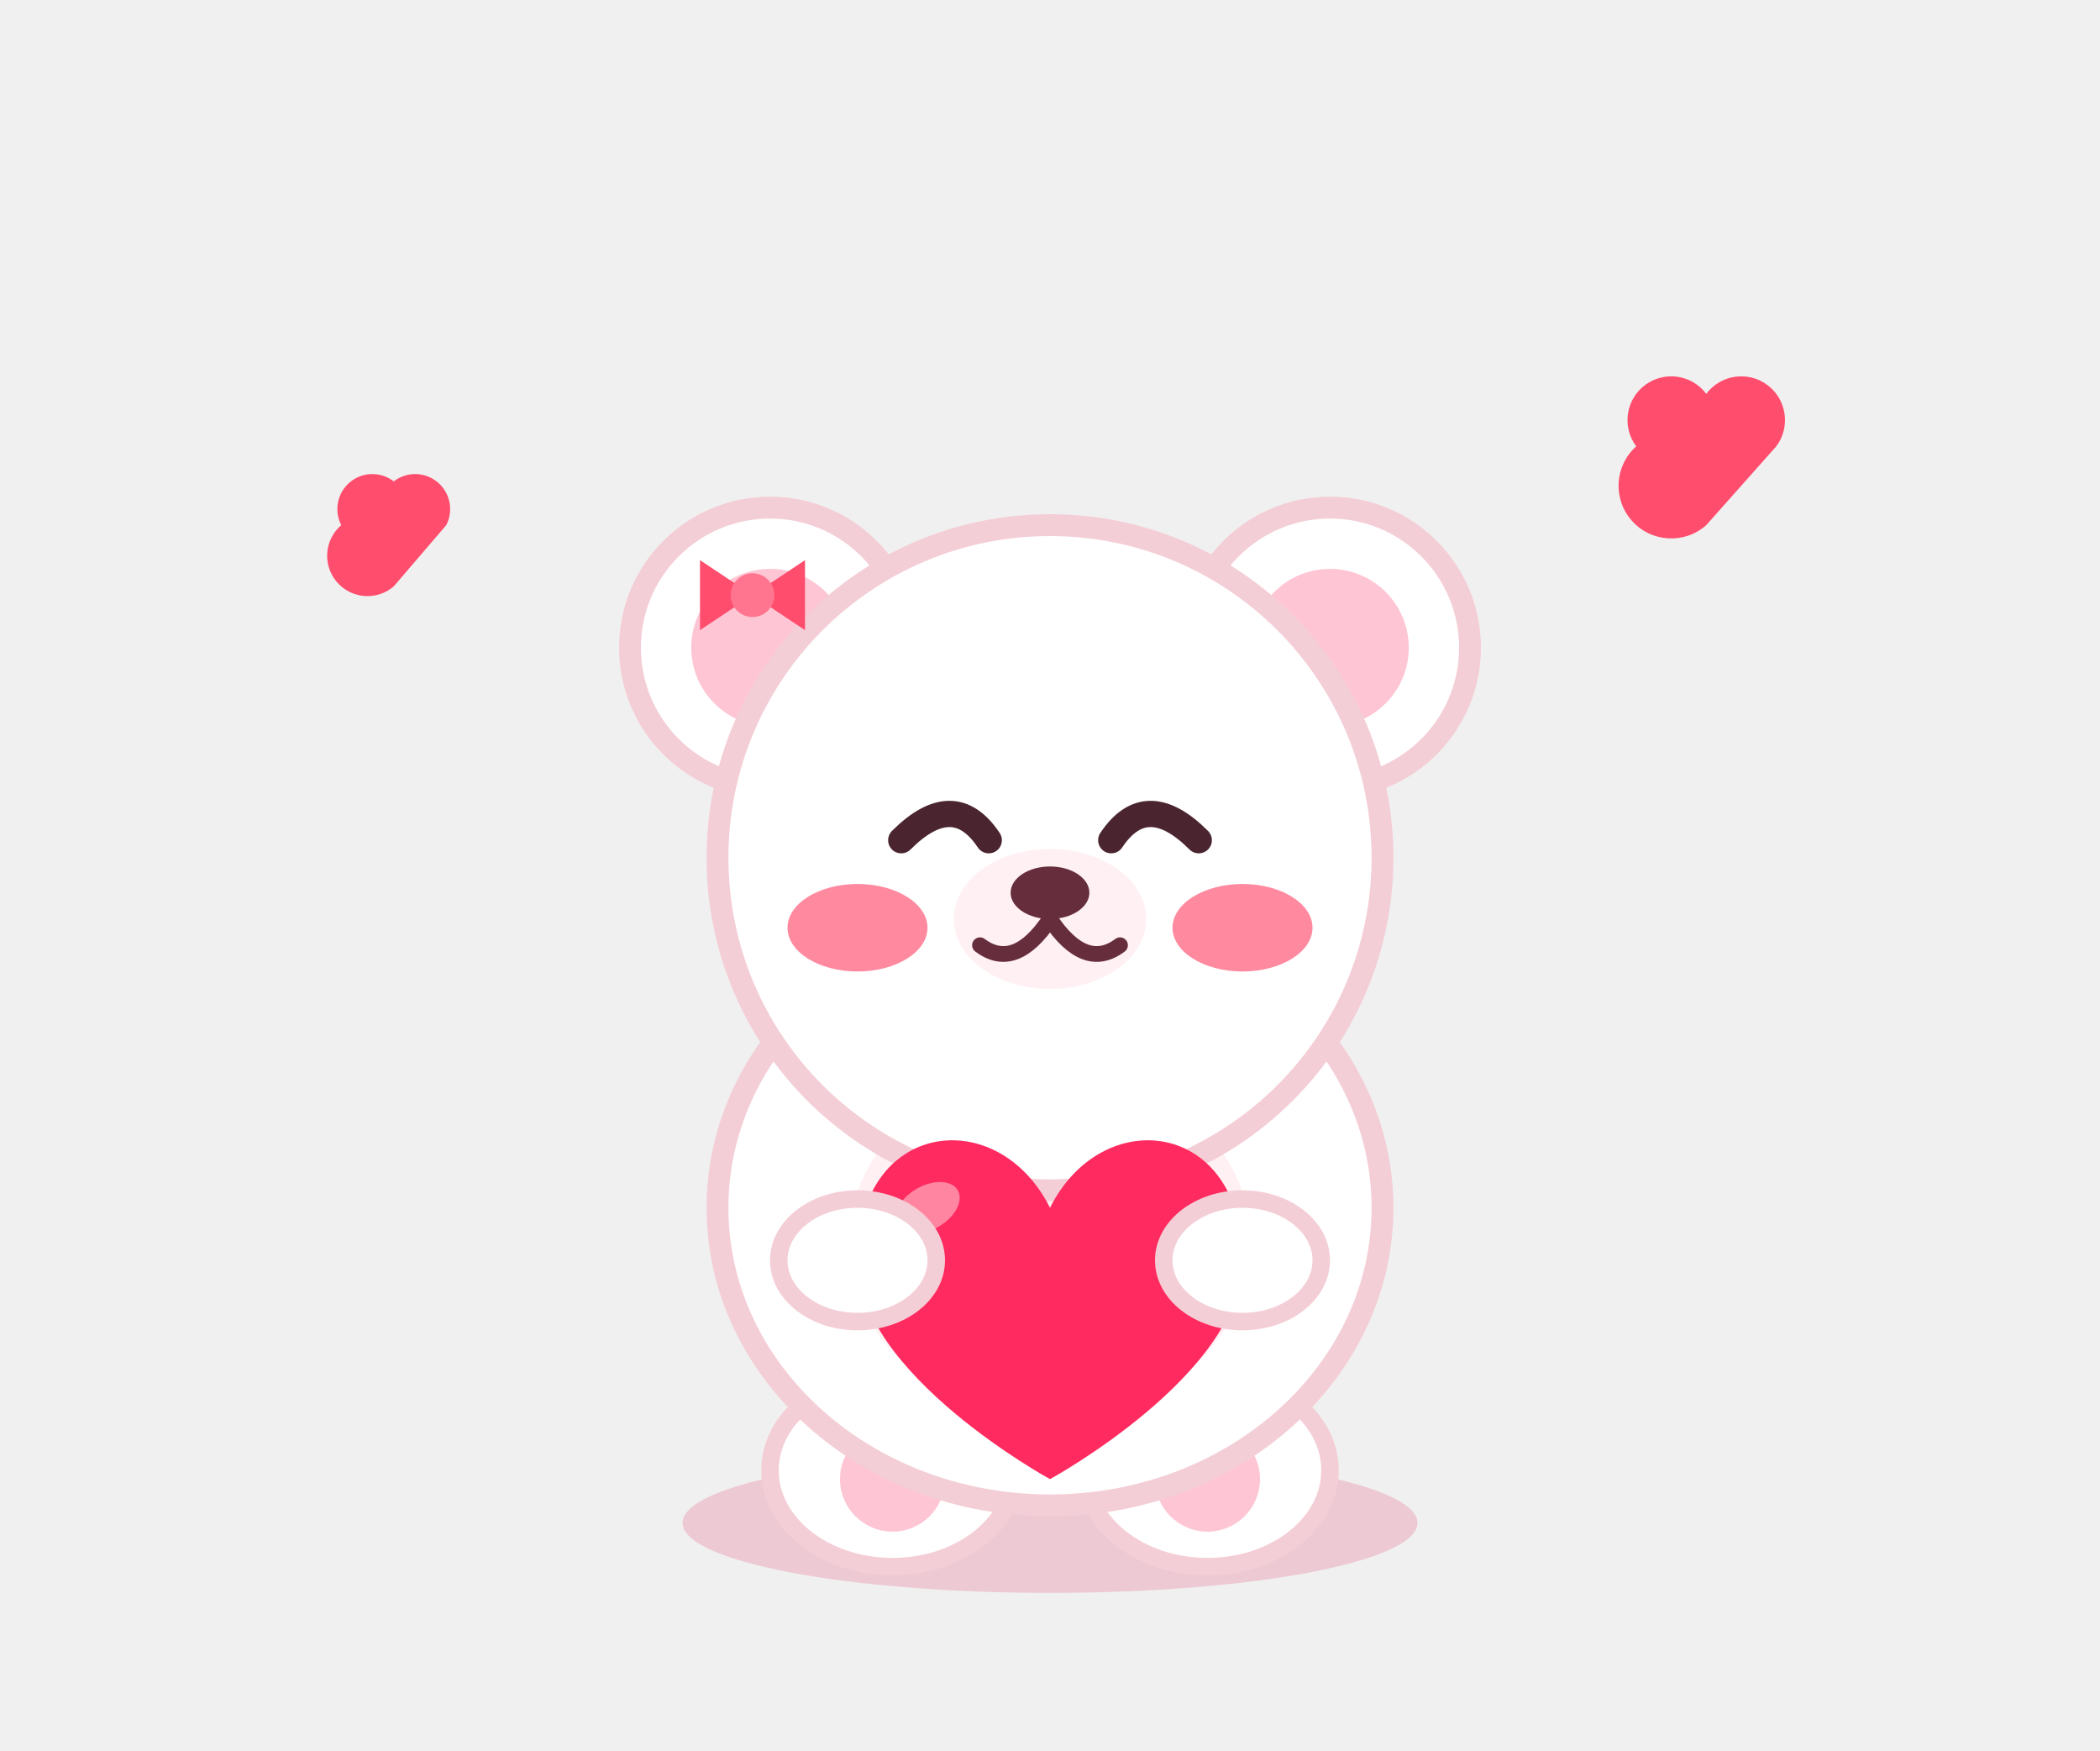
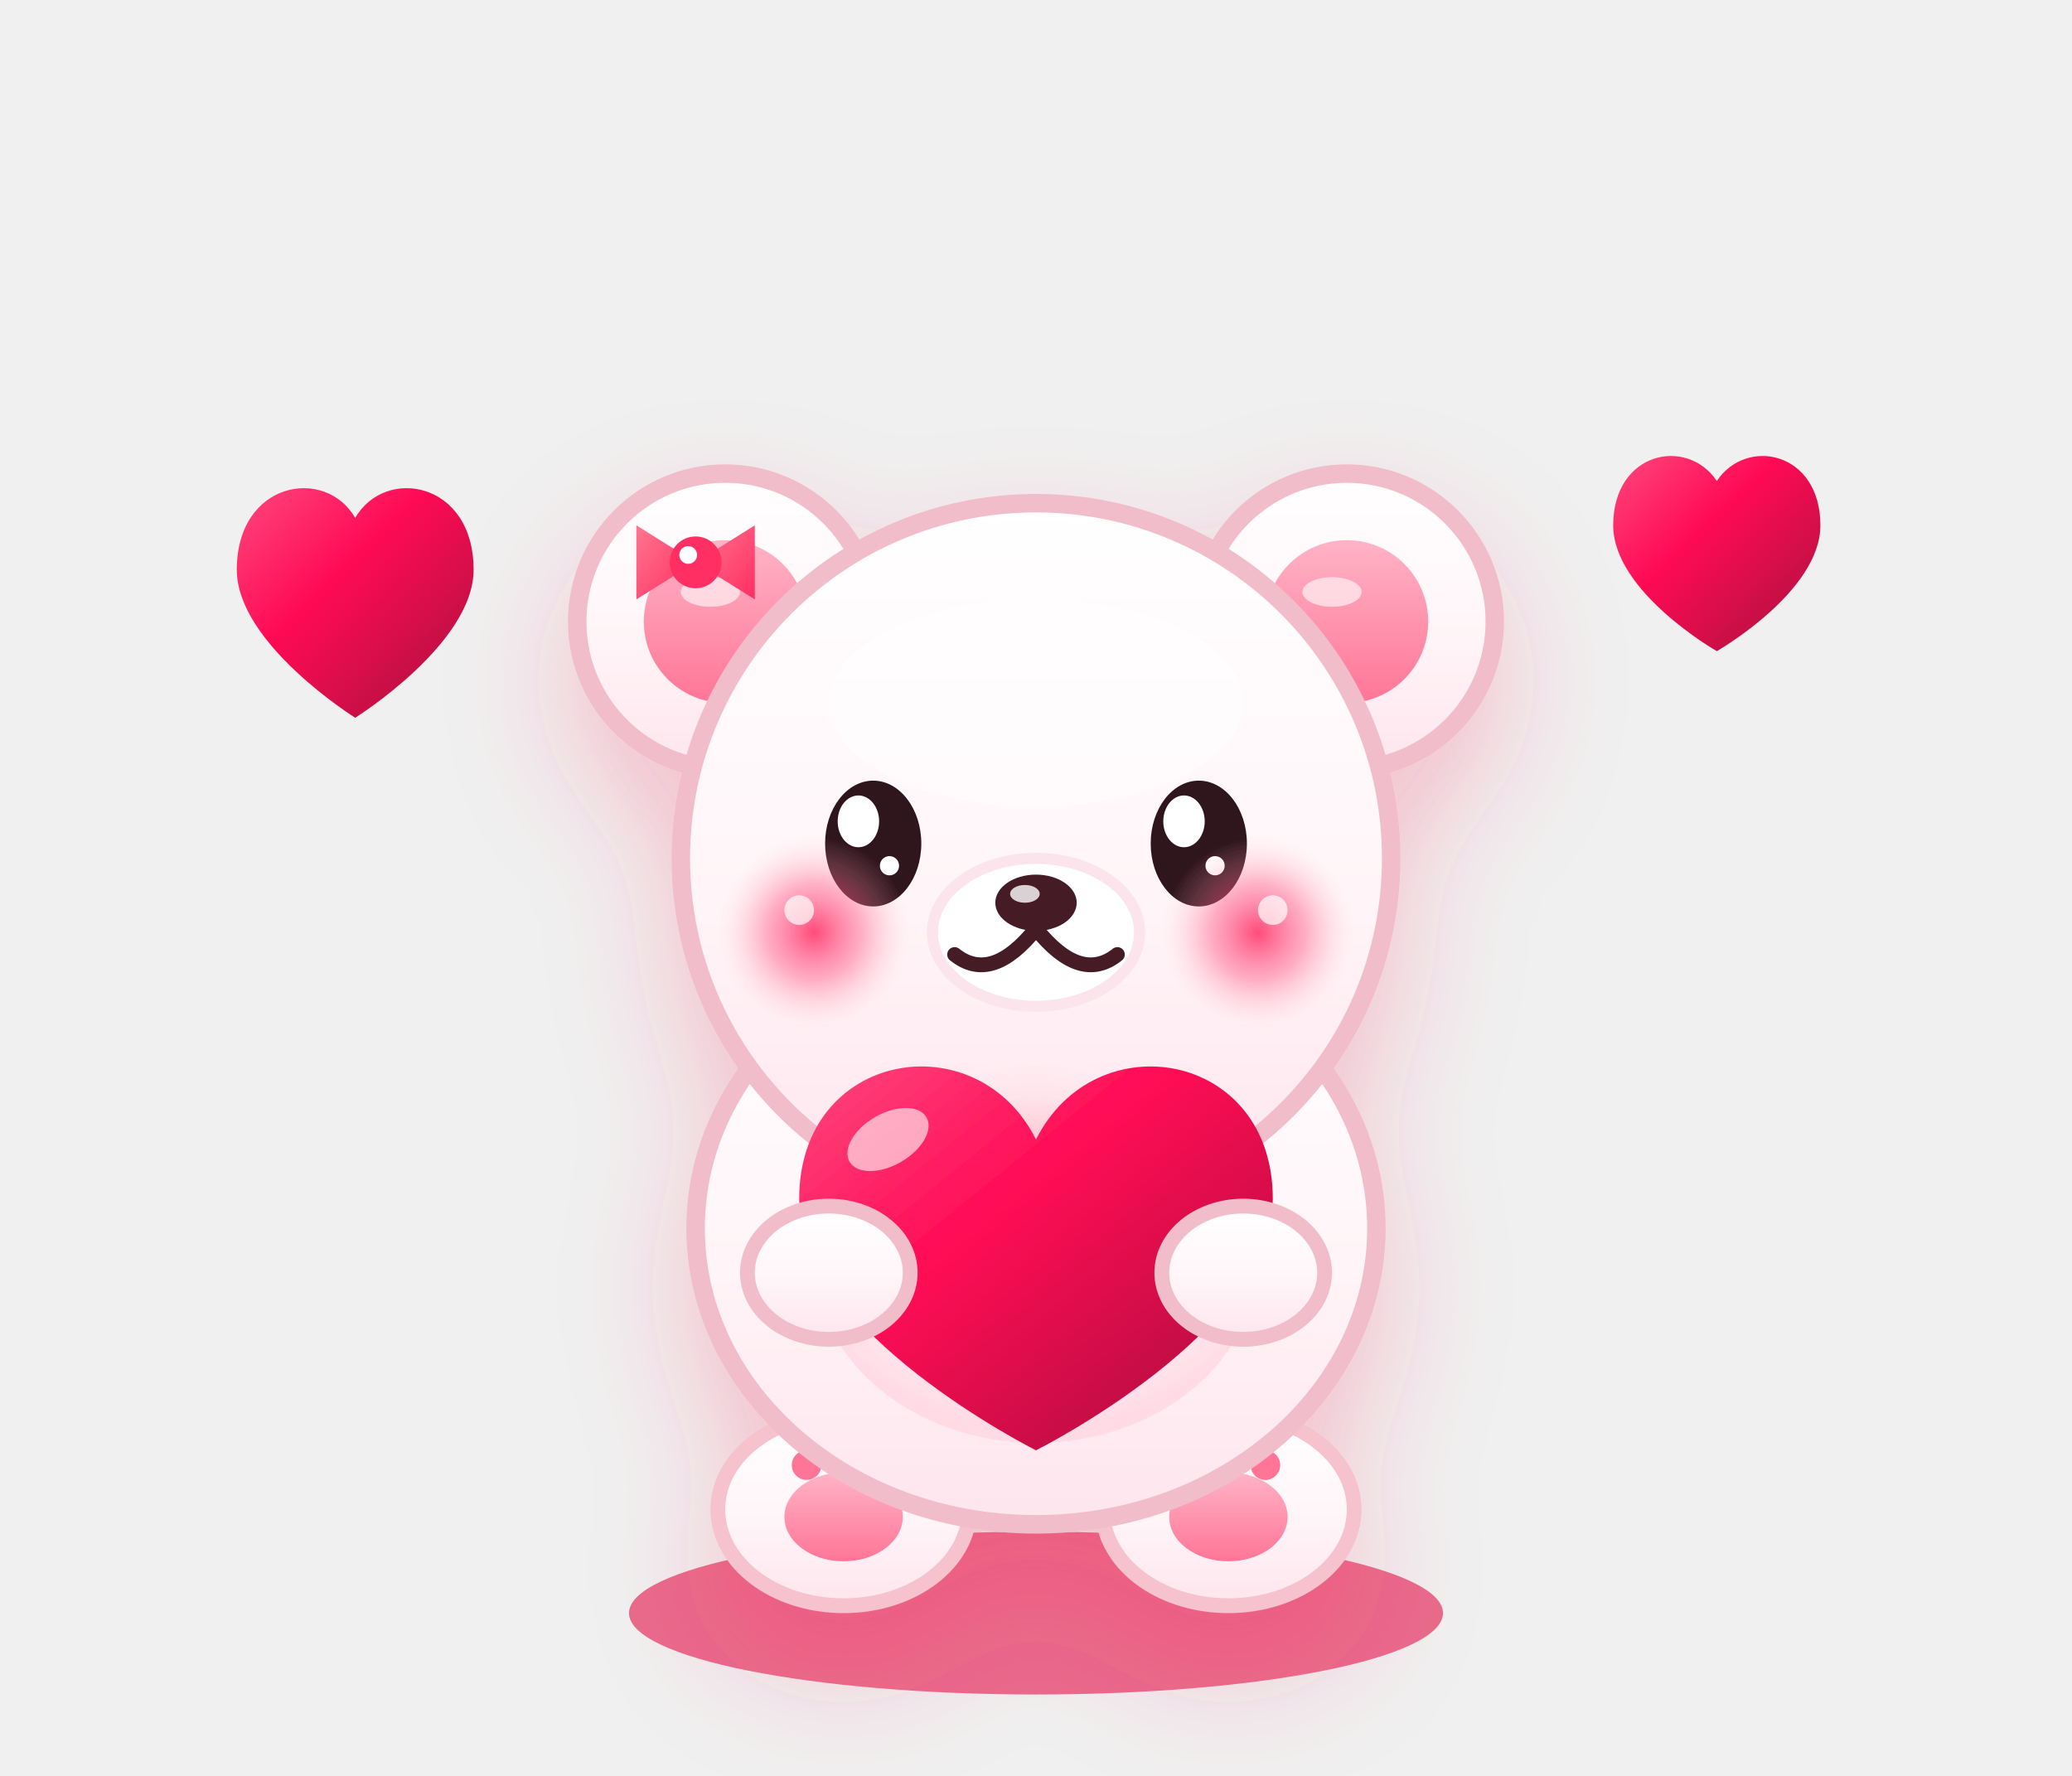
- <svg xmlns="http://www.w3.org/2000/svg" viewBox="0 0 240 200" width="240" height="200">
+ <svg xmlns="http://www.w3.org/2000/svg" viewBox="0 0 280 240" width="280" height="240">
  <defs>
+     <linearGradient id="furGrad" x1="0%" y1="0%" x2="0%" y2="100%">
+       <stop offset="0%" stop-color="#ffffff" />
+       <stop offset="55%" stop-color="#fff5f8" />
+       <stop offset="100%" stop-color="#fee5ed" />
+     </linearGradient>
+     <radialGradient id="bellyGrad" cx="50%" cy="38%" r="58%">
+       <stop offset="0%" stop-color="#ffffff" />
+       <stop offset="65%" stop-color="#fff0f5" />
+       <stop offset="100%" stop-color="#ffdbe6" />
+     </radialGradient>
+     <linearGradient id="innerEarGrad" x1="0%" y1="0%" x2="0%" y2="100%">
+       <stop offset="0%" stop-color="#ffb3c6" />
+       <stop offset="100%" stop-color="#ff7597" />
+     </linearGradient>
+     <radialGradient id="blushGrad" cx="50%" cy="50%" r="50%">
+       <stop offset="0%" stop-color="#ff2e63" stop-opacity="0.85" />
+       <stop offset="50%" stop-color="#ff5c8a" stop-opacity="0.45" />
+       <stop offset="100%" stop-color="#ffccd5" stop-opacity="0" />
+     </radialGradient>
+     <linearGradient id="rubyHeart" x1="0%" y1="0%" x2="100%" y2="100%">
+       <stop offset="0%" stop-color="#ff477e" />
+       <stop offset="40%" stop-color="#ff0a54" />
+       <stop offset="100%" stop-color="#a4133c" />
+     </linearGradient>
+     <linearGradient id="ribbonGrad" x1="0%" y1="0%" x2="100%" y2="100%">
+       <stop offset="0%" stop-color="#ff758f" />
+       <stop offset="100%" stop-color="#ff2e63" />
+     </linearGradient>
+     <radialGradient id="heartGlow" cx="50%" cy="50%" r="50%">
+       <stop offset="0%" stop-color="#ff4d6d" stop-opacity="0.9" />
+       <stop offset="60%" stop-color="#ff758f" stop-opacity="0.4" />
+       <stop offset="100%" stop-color="#ffffff" stop-opacity="0" />
+     </radialGradient>
+     <filter id="premiumGlow" x="-20%" y="-20%" width="140%" height="140%">
+       <feDropShadow dx="0" dy="8" stdDeviation="8" flood-color="#ff2e63" flood-opacity="0.25" />
+     </filter>
    <style>
-       @keyframes jump {
+       @keyframes bearJump {
        0%, 100% { transform: translateY(0px) scale(1, 1); }
-         30% { transform: translateY(-24px) scale(0.96, 1.04); }
-         55% { transform: translateY(4px) scale(1.06, 0.94); }
-         70% { transform: translateY(-8px) scale(0.98, 1.02); }
+         25% { transform: translateY(-28px) scale(0.97, 1.05); }
+         50% { transform: translateY(-34px) scale(0.96, 1.06) rotate(1.5deg); }
+         75% { transform: translateY(6px) scale(1.08, 0.92) rotate(-0.5deg); }
+         88% { transform: translateY(-6px) scale(0.99, 1.01); }
      }
+ 
+       @keyframes groundShadow {
+         0%, 100% { transform: scale(1, 1); opacity: 0.35; }
+         25%, 50% { transform: scale(0.72, 0.65); opacity: 0.16; }
+         75% { transform: scale(1.2, 1.15); opacity: 0.48; }
+       }
+ 
      @keyframes heartBeat {
-         0%, 100% { transform: scale(1); }
-         50% { transform: scale(1.2); }
+         0%, 100% { transform: scale(1); filter: drop-shadow(0 0 6px rgba(255, 46, 99, 0.4)); }
+         20% { transform: scale(1.18); filter: drop-shadow(0 0 14px rgba(255, 46, 99, 0.8)); }
+         40% { transform: scale(1.05); filter: drop-shadow(0 0 8px rgba(255, 46, 99, 0.5)); }
+         60% { transform: scale(1.15); filter: drop-shadow(0 0 12px rgba(255, 46, 99, 0.7)); }
+         80% { transform: scale(1); }
      }
-       @keyframes heartFloat {
-         0% { transform: translateY(0) scale(0.8); opacity: 0; }
-         50% { opacity: 0.9; }
-         100% { transform: translateY(-35px) scale(1.15); opacity: 0; }
+ 
+       @keyframes heartFloatUp1 {
+         0% { transform: translateY(0) translateX(0) scale(0.75); opacity: 0; }
+         25% { opacity: 0.9; }
+         75% { opacity: 0.85; }
+         100% { transform: translateY(-45px) translateX(-10px) scale(1.1); opacity: 0; }
      }
-       .bear-group {
-         animation: jump 1.1s cubic-bezier(0.28, 0.84, 0.42, 1) infinite;
-         transform-origin: 120px 170px;
+ 
+       @keyframes heartFloatUp2 {
+         0% { transform: translateY(0) translateX(0) scale(0.7); opacity: 0; }
+         30% { opacity: 0.9; }
+         80% { opacity: 0.8; }
+         100% { transform: translateY(-50px) translateX(12px) scale(1.15); opacity: 0; }
      }
-       .heart-beat {
-         animation: heartBeat 0.9s ease-in-out infinite;
-         transform-origin: 120px 145px;
+ 
+       @keyframes eyeBlink {
+         0%, 93%, 97%, 100% { transform: scaleY(1); }
+         95% { transform: scaleY(0.08); }
      }
-       .heart-float-1 { animation: heartFloat 2.2s ease-out infinite; }
-       .heart-float-2 { animation: heartFloat 2.6s ease-out infinite 0.8s; }
+ 
+       .bear-jumping-rig {
+         animation: bearJump 1.25s cubic-bezier(0.3, 0.8, 0.4, 1) infinite;
+         transform-origin: 140px 210px;
+       }
+       .ground-shadow-anim {
+         animation: groundShadow 1.25s cubic-bezier(0.3, 0.8, 0.4, 1) infinite;
+         transform-origin: 140px 218px;
+       }
+       .heart-beat-anim {
+         animation: heartBeat 1.25s ease-in-out infinite;
+         transform-origin: 140px 170px;
+       }
+       .float-heart-1 { animation: heartFloatUp1 2.6s ease-out infinite; transform-origin: 48px 75px; }
+       .float-heart-2 { animation: heartFloatUp2 3s ease-out infinite 1.2s; transform-origin: 232px 70px; }
+       .eye-blink-anim {
+         animation: eyeBlink 3.6s ease-in-out infinite;
+         transform-origin: 140px 115px;
+       }
    </style>
  </defs>
-   <g fill="#ff4d6d">
-     <path d="M 45,55 A 4,4 0 0,0 39,60 A 4,4 0 0,0 45,67 Q 45,67 51,60 A 4,4 0 0,0 45,55 Z" class="heart-float-1" />
-     <path d="M 195,45 A 5,5 0 0,0 187,51 A 5,5 0 0,0 195,60 Q 195,60 203,51 A 5,5 0 0,0 195,45 Z" class="heart-float-2" />
+   <g class="float-heart-1">
+     <path d="M 48,70 C 44,63 32,65 32,77 C 32,87 48,97 48,97 C 48,97 64,87 64,77 C 64,65 52,63 48,70 Z" fill="url(#rubyHeart)" />
  </g>
-   <g class="bear-group">
-     <ellipse cx="120" cy="174" rx="42" ry="8" fill="#e8708f" opacity="0.3" />
-     <ellipse cx="102" cy="168" rx="14" ry="11" fill="#ffffff" stroke="#f4ced6" stroke-width="2" />
-     <circle cx="102" cy="169" r="6" fill="#fec5d4" />
-     <ellipse cx="138" cy="168" rx="14" ry="11" fill="#ffffff" stroke="#f4ced6" stroke-width="2" />
-     <circle cx="138" cy="169" r="6" fill="#fec5d4" />
-     <ellipse cx="120" cy="138" rx="38" ry="34" fill="#ffffff" stroke="#f4ced6" stroke-width="2.5" />
-     <ellipse cx="120" cy="142" rx="23" ry="20" fill="#fff0f3" />
-     <circle cx="88" cy="74" r="16" fill="#ffffff" stroke="#f4ced6" stroke-width="2.5" />
-     <circle cx="88" cy="74" r="9" fill="#fec5d4" />
-     <circle cx="152" cy="74" r="16" fill="#ffffff" stroke="#f4ced6" stroke-width="2.5" />
-     <circle cx="152" cy="74" r="9" fill="#fec5d4" />
-     <circle cx="120" cy="98" r="38" fill="#ffffff" stroke="#f4ced6" stroke-width="2.5" />
-     <g transform="translate(76, 60)">
-       <polygon points="4,4 10,8 4,12" fill="#ff4d6d" />
-       <polygon points="16,4 10,8 16,12" fill="#ff4d6d" />
-       <circle cx="10" cy="8" r="2.5" fill="#ff758f" />
+   <g class="float-heart-2">
+     <path d="M 232,65 C 228,59 218,61 218,71 C 218,80 232,88 232,88 C 232,88 246,80 246,71 C 246,61 236,59 232,65 Z" fill="url(#rubyHeart)" />
+   </g>
+   <ellipse cx="140" cy="218" rx="55" ry="11" fill="#e86b8b" class="ground-shadow-anim" />
+   <g class="bear-jumping-rig" filter="url(#premiumGlow)">
+     <g id="feet">
+       <ellipse cx="114" cy="204" rx="17" ry="13" fill="url(#furGrad)" stroke="#f5c2ce" stroke-width="2" />
+       <ellipse cx="114" cy="205" rx="8" ry="6" fill="url(#innerEarGrad)" />
+       <circle cx="109" cy="198" r="2" fill="#ff7597" />
+       <circle cx="114" cy="196" r="2" fill="#ff7597" />
+       <circle cx="119" cy="198" r="2" fill="#ff7597" />
+       <ellipse cx="166" cy="204" rx="17" ry="13" fill="url(#furGrad)" stroke="#f5c2ce" stroke-width="2" />
+       <ellipse cx="166" cy="205" rx="8" ry="6" fill="url(#innerEarGrad)" />
+       <circle cx="161" cy="198" r="2" fill="#ff7597" />
+       <circle cx="166" cy="196" r="2" fill="#ff7597" />
+       <circle cx="171" cy="198" r="2" fill="#ff7597" />
    </g>
-     <path d="M 103 96 Q 109 90 113 96" fill="none" stroke="#4a2530" stroke-width="3" stroke-linecap="round" />
-     <path d="M 127 96 Q 131 90 137 96" fill="none" stroke="#4a2530" stroke-width="3" stroke-linecap="round" />
-     <ellipse cx="98" cy="106" rx="8" ry="5" fill="#ff758f" opacity="0.85" />
-     <ellipse cx="142" cy="106" rx="8" ry="5" fill="#ff758f" opacity="0.85" />
-     <ellipse cx="120" cy="105" rx="11" ry="8" fill="#fff0f3" />
-     <ellipse cx="120" cy="102" rx="4.5" ry="3" fill="#662e3d" />
-     <path d="M 120 105 Q 116 111 112 108" fill="none" stroke="#662e3d" stroke-width="1.8" stroke-linecap="round" />
-     <path d="M 120 105 Q 124 111 128 108" fill="none" stroke="#662e3d" stroke-width="1.8" stroke-linecap="round" />
-     <g class="heart-beat">
-       <path d="M 120,138 C 114,126 98,128 98,144 C 98,157 120,169 120,169 C 120,169 142,157 142,144 C 142,128 126,126 120,138 Z" fill="#ff2a5f" />
-       <ellipse cx="106" cy="138" rx="4" ry="2.5" fill="#ff85a1" transform="rotate(-30 106 138)" />
+     <ellipse cx="140" cy="166" rx="46" ry="40" fill="url(#furGrad)" stroke="#f2bdca" stroke-width="2.5" />
+     <ellipse cx="140" cy="170" rx="30" ry="25" fill="url(#bellyGrad)" />
+     <circle cx="98" cy="84" r="20" fill="url(#furGrad)" stroke="#f2bdca" stroke-width="2.5" />
+     <circle cx="98" cy="84" r="11" fill="url(#innerEarGrad)" />
+     <ellipse cx="96" cy="80" rx="4" ry="2" fill="#ffffff" opacity="0.6" />
+     <g transform="translate(82, 68)">
+       <polygon points="4,3 12,8 4,13" fill="url(#ribbonGrad)" />
+       <polygon points="20,3 12,8 20,13" fill="url(#ribbonGrad)" />
+       <circle cx="12" cy="8" r="3.5" fill="#ff2e63" />
+       <circle cx="11" cy="7" r="1.2" fill="#ffffff" />
    </g>
-     <ellipse cx="98" cy="144" rx="9" ry="7" fill="#ffffff" stroke="#f4ced6" stroke-width="2" />
-     <ellipse cx="142" cy="144" rx="9" ry="7" fill="#ffffff" stroke="#f4ced6" stroke-width="2" />
+     <circle cx="182" cy="84" r="20" fill="url(#furGrad)" stroke="#f2bdca" stroke-width="2.5" />
+     <circle cx="182" cy="84" r="11" fill="url(#innerEarGrad)" />
+     <ellipse cx="180" cy="80" rx="4" ry="2" fill="#ffffff" opacity="0.6" />
+     <circle cx="140" cy="116" r="48" fill="url(#furGrad)" stroke="#f2bdca" stroke-width="2.5" />
+     <ellipse cx="140" cy="95" rx="28" ry="14" fill="#ffffff" opacity="0.45" />
+     <g class="eye-blink-anim">
+       <g transform="translate(118, 114)">
+         <ellipse cx="0" cy="0" rx="6.5" ry="8.5" fill="#2d131b" />
+         <ellipse cx="-2" cy="-3" rx="2.8" ry="3.5" fill="#ffffff" />
+         <circle cx="2.2" cy="3" r="1.3" fill="#ffffff" />
+       </g>
+       <g transform="translate(162, 114)">
+         <ellipse cx="0" cy="0" rx="6.5" ry="8.5" fill="#2d131b" />
+         <ellipse cx="-2" cy="-3" rx="2.8" ry="3.5" fill="#ffffff" />
+         <circle cx="2.2" cy="3" r="1.3" fill="#ffffff" />
+       </g>
+     </g>
+     <circle cx="110" cy="126" r="13" fill="url(#blushGrad)" />
+     <circle cx="170" cy="126" r="13" fill="url(#blushGrad)" />
+     <circle cx="108" cy="123" r="2" fill="#ffffff" opacity="0.7" />
+     <circle cx="172" cy="123" r="2" fill="#ffffff" opacity="0.7" />
+     <ellipse cx="140" cy="126" rx="14" ry="10" fill="#ffffff" stroke="#fce4ec" stroke-width="1.5" />
+     <ellipse cx="140" cy="122" rx="5.5" ry="3.8" fill="#441a28" />
+     <ellipse cx="138.5" cy="120.8" rx="2" ry="1.2" fill="#ffffff" opacity="0.8" />
+     <path d="M 140 125.5 Q 134 133 129 129" fill="none" stroke="#441a28" stroke-width="2" stroke-linecap="round" />
+     <path d="M 140 125.5 Q 146 133 151 129" fill="none" stroke="#441a28" stroke-width="2" stroke-linecap="round" />
+     <g class="heart-beat-anim">
+       <circle cx="140" cy="168" r="26" fill="url(#heartGlow)" opacity="0.55" />
+       <path d="M 140,154 C 132,138 108,142 108,162 C 108,180 140,196 140,196 C 140,196 172,180 172,162 C 172,142 148,138 140,154 Z" fill="url(#rubyHeart)" />
+       <ellipse cx="120" cy="154" rx="6" ry="3.5" fill="#ffffff" opacity="0.6" transform="rotate(-30 120 154)" />
+     </g>
+     <ellipse cx="112" cy="172" rx="11" ry="9" fill="url(#furGrad)" stroke="#f2bdca" stroke-width="2" />
+     <ellipse cx="168" cy="172" rx="11" ry="9" fill="url(#furGrad)" stroke="#f2bdca" stroke-width="2" />
  </g>
</svg>
